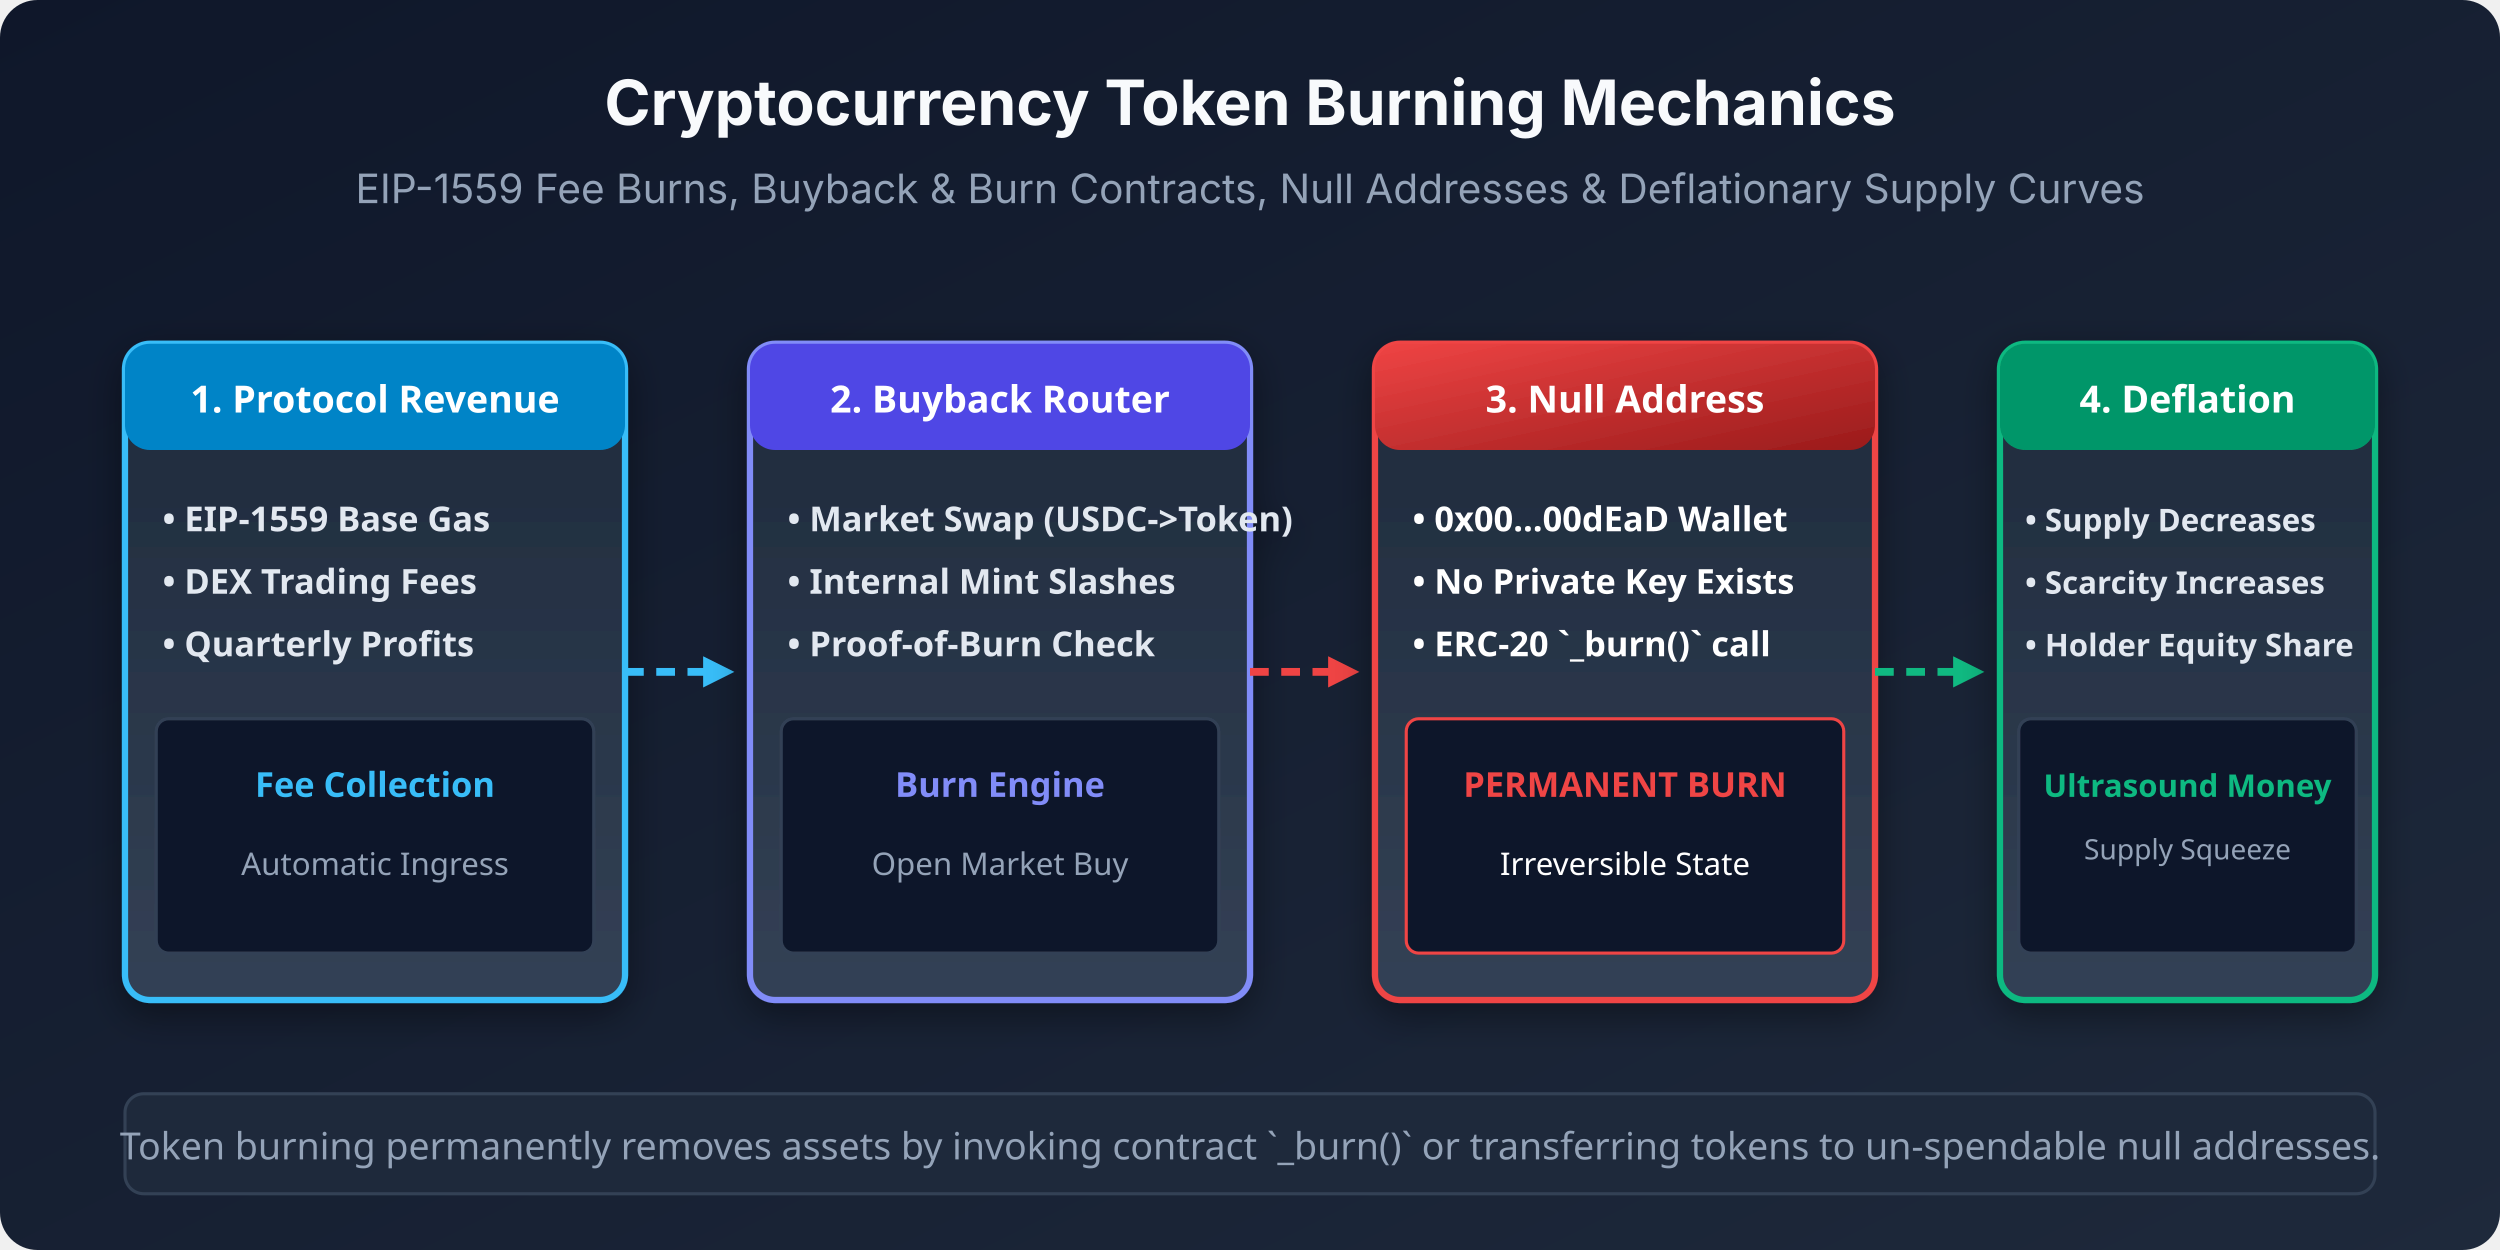
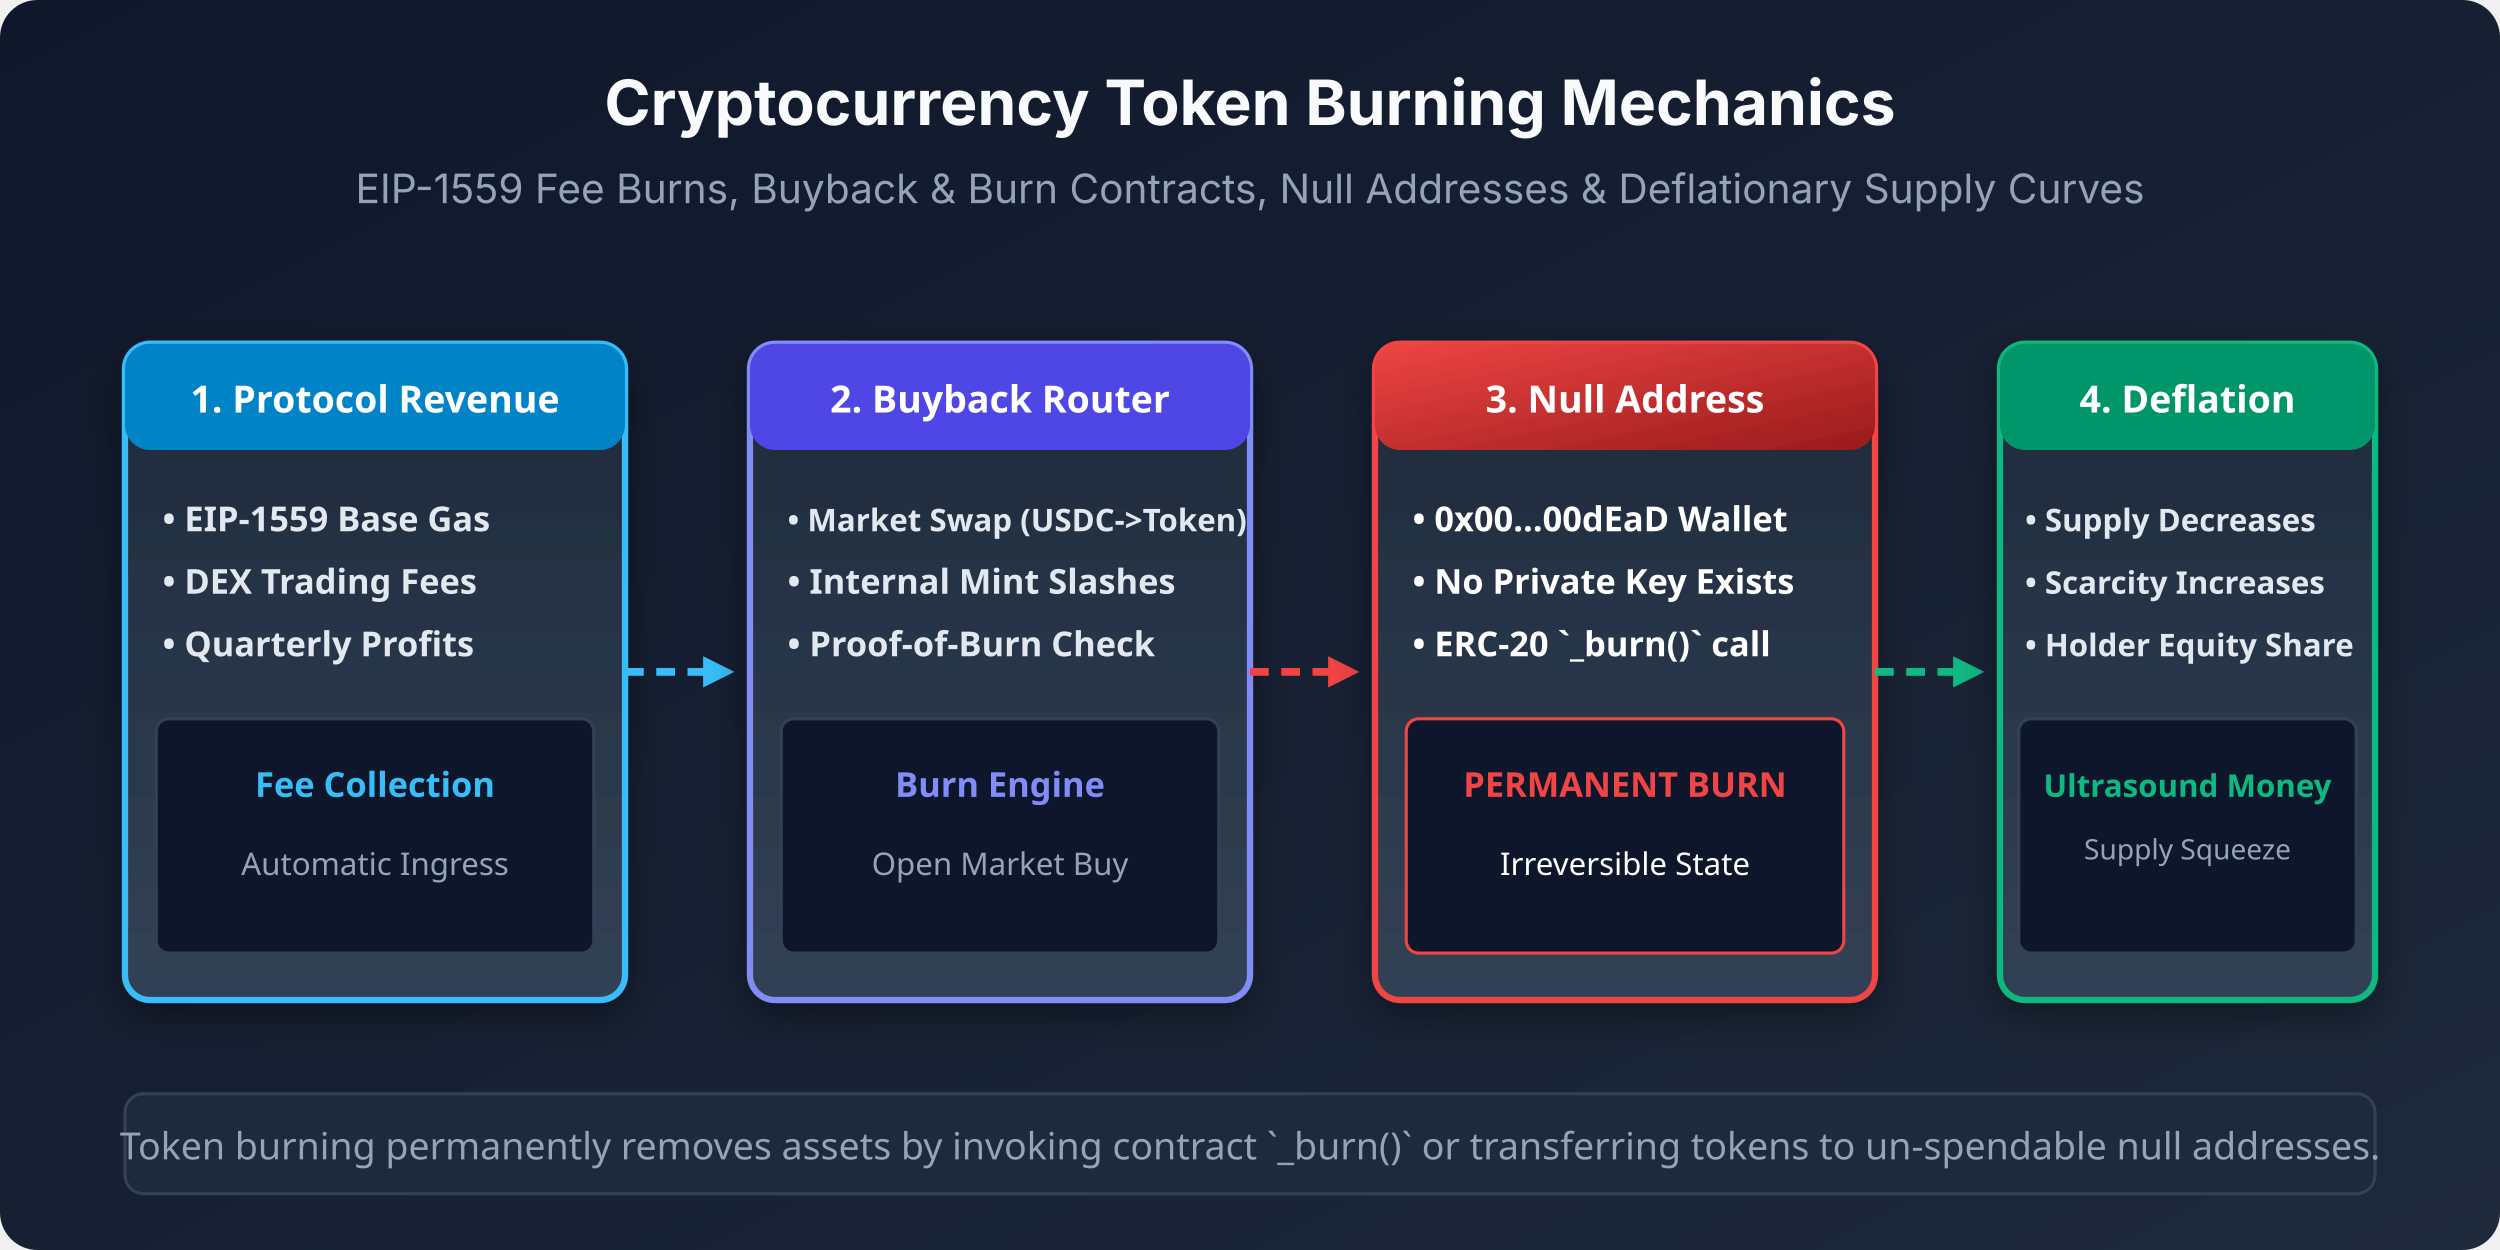
<svg xmlns="http://www.w3.org/2000/svg" viewBox="0 0 800 400" width="100%" height="100%">
  <defs>
    <linearGradient id="bg-grad" x1="0%" y1="0%" x2="100%" y2="100%">
      <stop offset="0%" stop-color="#0f172a" />
      <stop offset="100%" stop-color="#1e293b" />
    </linearGradient>
    <linearGradient id="box-grad" x1="0%" y1="0%" x2="0%" y2="100%">
      <stop offset="0%" stop-color="#1e293b" />
      <stop offset="100%" stop-color="#334155" />
    </linearGradient>
    <linearGradient id="burn-grad" x1="0%" y1="0%" x2="100%" y2="100%">
      <stop offset="0%" stop-color="#ef4444" />
      <stop offset="100%" stop-color="#991b1b" />
    </linearGradient>
    <filter id="shadow" x="-10%" y="-10%" width="120%" height="120%">
      <feDropShadow dx="0" dy="4" stdDeviation="6" flood-color="#000" flood-opacity="0.4" />
    </filter>
  </defs>
  <rect width="800" height="400" fill="url(#bg-grad)" rx="12" />
  <text x="400" y="40" fill="#f8fafc" font-family="system-ui, -apple-system, sans-serif" font-size="20" font-weight="700" text-anchor="middle">Cryptocurrency Token Burning Mechanics</text>
  <text x="400" y="65" fill="#94a3b8" font-family="system-ui, -apple-system, sans-serif" font-size="13" text-anchor="middle">EIP-1559 Fee Burns, Buyback &amp; Burn Contracts, Null Addresses &amp; Deflationary Supply Curves</text>
  <g transform="translate(40, 110)" filter="url(#shadow)">
    <rect width="160" height="210" fill="url(#box-grad)" stroke="#38bdf8" stroke-width="2" rx="8" />
    <rect width="160" height="34" fill="#0284c7" rx="8" />
    <text x="80" y="22" fill="#ffffff" font-family="system-ui, sans-serif" font-size="12" font-weight="700" text-anchor="middle">1. Protocol Revenue</text>
    <text x="12" y="60" fill="#e2e8f0" font-family="system-ui, sans-serif" font-size="11" font-weight="600">• EIP-1559 Base Gas</text>
    <text x="12" y="80" fill="#e2e8f0" font-family="system-ui, sans-serif" font-size="11" font-weight="600">• DEX Trading Fees</text>
    <text x="12" y="100" fill="#e2e8f0" font-family="system-ui, sans-serif" font-size="11" font-weight="600">• Quarterly Profits</text>
    <rect x="10" y="120" width="140" height="75" fill="#0f172a" rx="4" stroke="#334155" />
    <text x="80" y="145" fill="#38bdf8" font-family="system-ui, sans-serif" font-size="11" font-weight="600" text-anchor="middle">Fee Collection</text>
    <text x="80" y="170" fill="#94a3b8" font-family="system-ui, sans-serif" font-size="10" text-anchor="middle">Automatic Ingress</text>
  </g>
  <path d="M 200 215 L 230 215" stroke="#38bdf8" stroke-width="2.5" stroke-dasharray="6,4" />
  <polygon points="235,215 225,210 225,220" fill="#38bdf8" />
  <g transform="translate(240, 110)" filter="url(#shadow)">
    <rect width="160" height="210" fill="url(#box-grad)" stroke="#818cf8" stroke-width="2" rx="8" />
    <rect width="160" height="34" fill="#4f46e5" rx="8" />
    <text x="80" y="22" fill="#ffffff" font-family="system-ui, sans-serif" font-size="12" font-weight="700" text-anchor="middle">2. Buyback Router</text>
-     <text x="12" y="60" fill="#e2e8f0" font-family="system-ui, sans-serif" font-size="11" font-weight="600">• Market Swap (USDC-&gt;Token)</text>
+     <text x="12" y="60" fill="#e2e8f0" font-family="system-ui, sans-serif" font-size="10" font-weight="600">• Market Swap (USDC-&gt;Token)</text>
    <text x="12" y="80" fill="#e2e8f0" font-family="system-ui, sans-serif" font-size="11" font-weight="600">• Internal Mint Slashes</text>
    <text x="12" y="100" fill="#e2e8f0" font-family="system-ui, sans-serif" font-size="11" font-weight="600">• Proof-of-Burn Check</text>
    <rect x="10" y="120" width="140" height="75" fill="#0f172a" rx="4" stroke="#334155" />
    <text x="80" y="145" fill="#818cf8" font-family="system-ui, sans-serif" font-size="11" font-weight="600" text-anchor="middle">Burn Engine</text>
    <text x="80" y="170" fill="#94a3b8" font-family="system-ui, sans-serif" font-size="10" text-anchor="middle">Open Market Buy</text>
  </g>
  <path d="M 400 215 L 430 215" stroke="#ef4444" stroke-width="2.5" stroke-dasharray="6,4" />
  <polygon points="435,215 425,210 425,220" fill="#ef4444" />
  <g transform="translate(440, 110)" filter="url(#shadow)">
    <rect width="160" height="210" fill="url(#box-grad)" stroke="#ef4444" stroke-width="2" rx="8" />
    <rect width="160" height="34" fill="url(#burn-grad)" rx="8" />
    <text x="80" y="22" fill="#ffffff" font-family="system-ui, sans-serif" font-size="12" font-weight="700" text-anchor="middle">3. Null Address</text>
    <text x="12" y="60" fill="#ffffff" font-family="system-ui, sans-serif" font-size="11" font-weight="600">• 0x00...00dEaD Wallet</text>
    <text x="12" y="80" fill="#ffffff" font-family="system-ui, sans-serif" font-size="11" font-weight="600">• No Private Key Exists</text>
    <text x="12" y="100" fill="#ffffff" font-family="system-ui, sans-serif" font-size="11" font-weight="600">• ERC-20 `_burn()` call</text>
    <rect x="10" y="120" width="140" height="75" fill="#0f172a" rx="4" stroke="#ef4444" />
    <text x="80" y="145" fill="#ef4444" font-family="system-ui, sans-serif" font-size="11" font-weight="600" text-anchor="middle">PERMANENT BURN</text>
    <text x="80" y="170" fill="#ffffff" font-family="system-ui, sans-serif" font-size="10" text-anchor="middle">Irreversible State</text>
  </g>
  <path d="M 600 215 L 630 215" stroke="#10b981" stroke-width="2.5" stroke-dasharray="6,4" />
  <polygon points="635,215 625,210 625,220" fill="#10b981" />
  <g transform="translate(640, 110)" filter="url(#shadow)">
    <rect width="120" height="210" fill="url(#box-grad)" stroke="#10b981" stroke-width="2" rx="8" />
    <rect width="120" height="34" fill="#059669" rx="8" />
    <text x="60" y="22" fill="#ffffff" font-family="system-ui, sans-serif" font-size="12" font-weight="700" text-anchor="middle">4. Deflation</text>
    <text x="8" y="60" fill="#e2e8f0" font-family="system-ui, sans-serif" font-size="10" font-weight="600">• Supply Decreases</text>
    <text x="8" y="80" fill="#e2e8f0" font-family="system-ui, sans-serif" font-size="10" font-weight="600">• Scarcity Increases</text>
    <text x="8" y="100" fill="#e2e8f0" font-family="system-ui, sans-serif" font-size="10" font-weight="600">• Holder Equity Share</text>
    <rect x="6" y="120" width="108" height="75" fill="#0f172a" rx="4" stroke="#334155" />
    <text x="60" y="145" fill="#10b981" font-family="system-ui, sans-serif" font-size="10" font-weight="600" text-anchor="middle">Ultrasound Money</text>
    <text x="60" y="165" fill="#94a3b8" font-family="system-ui, sans-serif" font-size="9" text-anchor="middle">Supply Squeeze</text>
  </g>
  <rect x="40" y="350" width="720" height="32" fill="#1e293b" rx="6" stroke="#334155" />
  <text x="400" y="371" fill="#94a3b8" font-family="system-ui, sans-serif" font-size="12" text-anchor="middle">Token burning permanently removes assets by invoking contract `_burn()` or transferring tokens to un-spendable null addresses.</text>
</svg>
